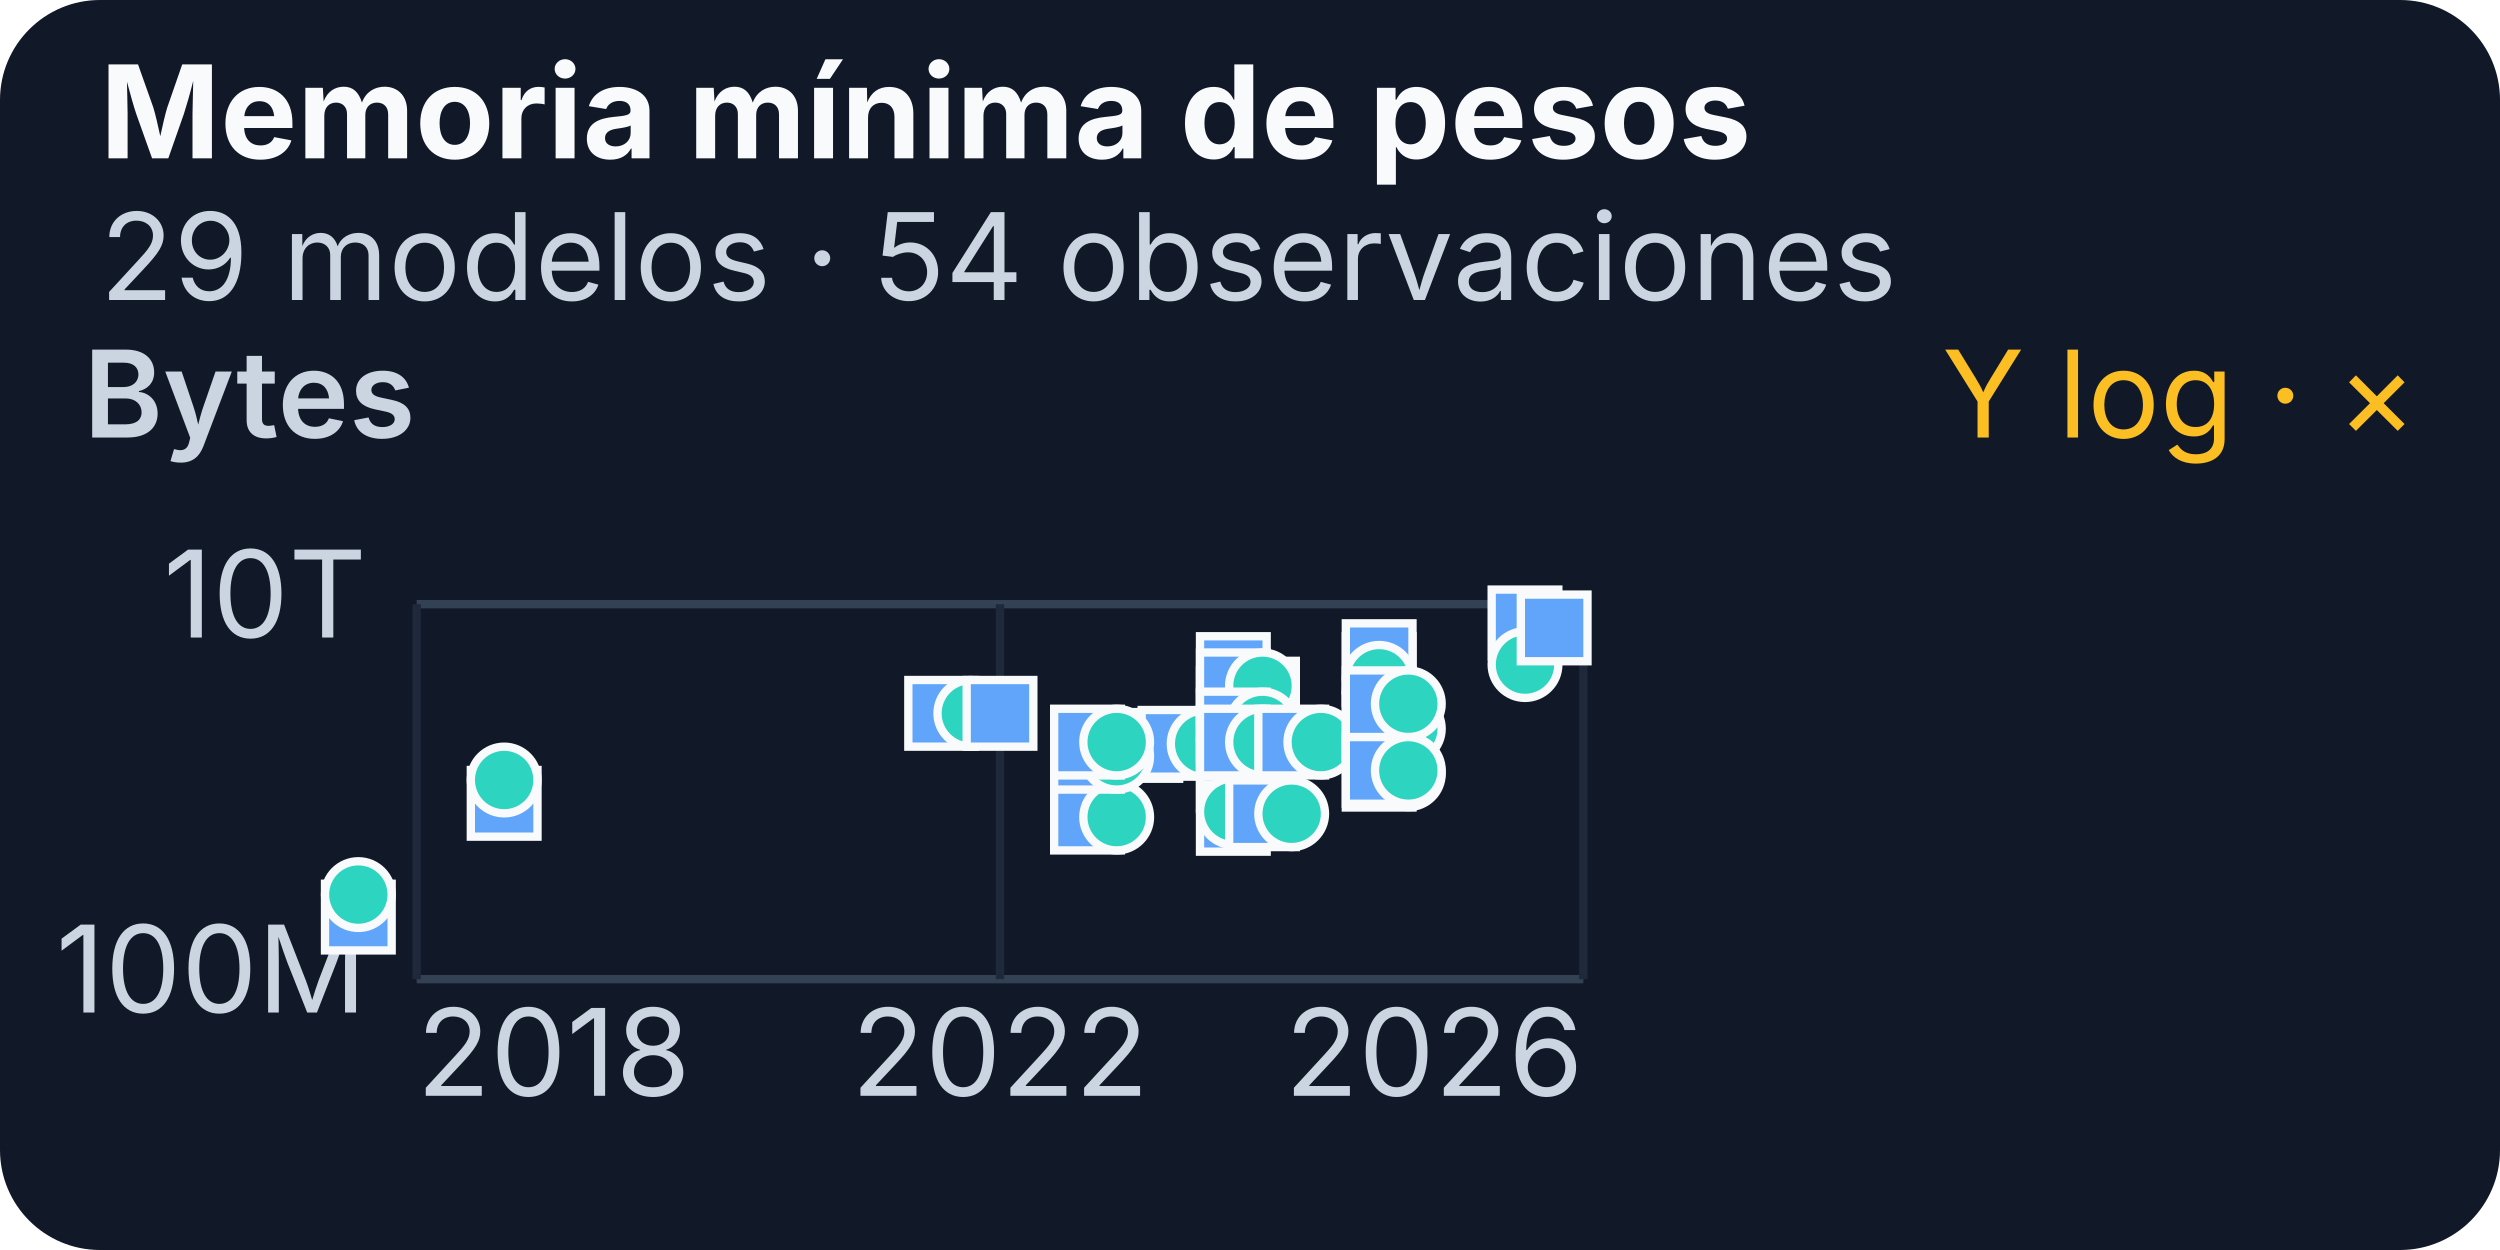
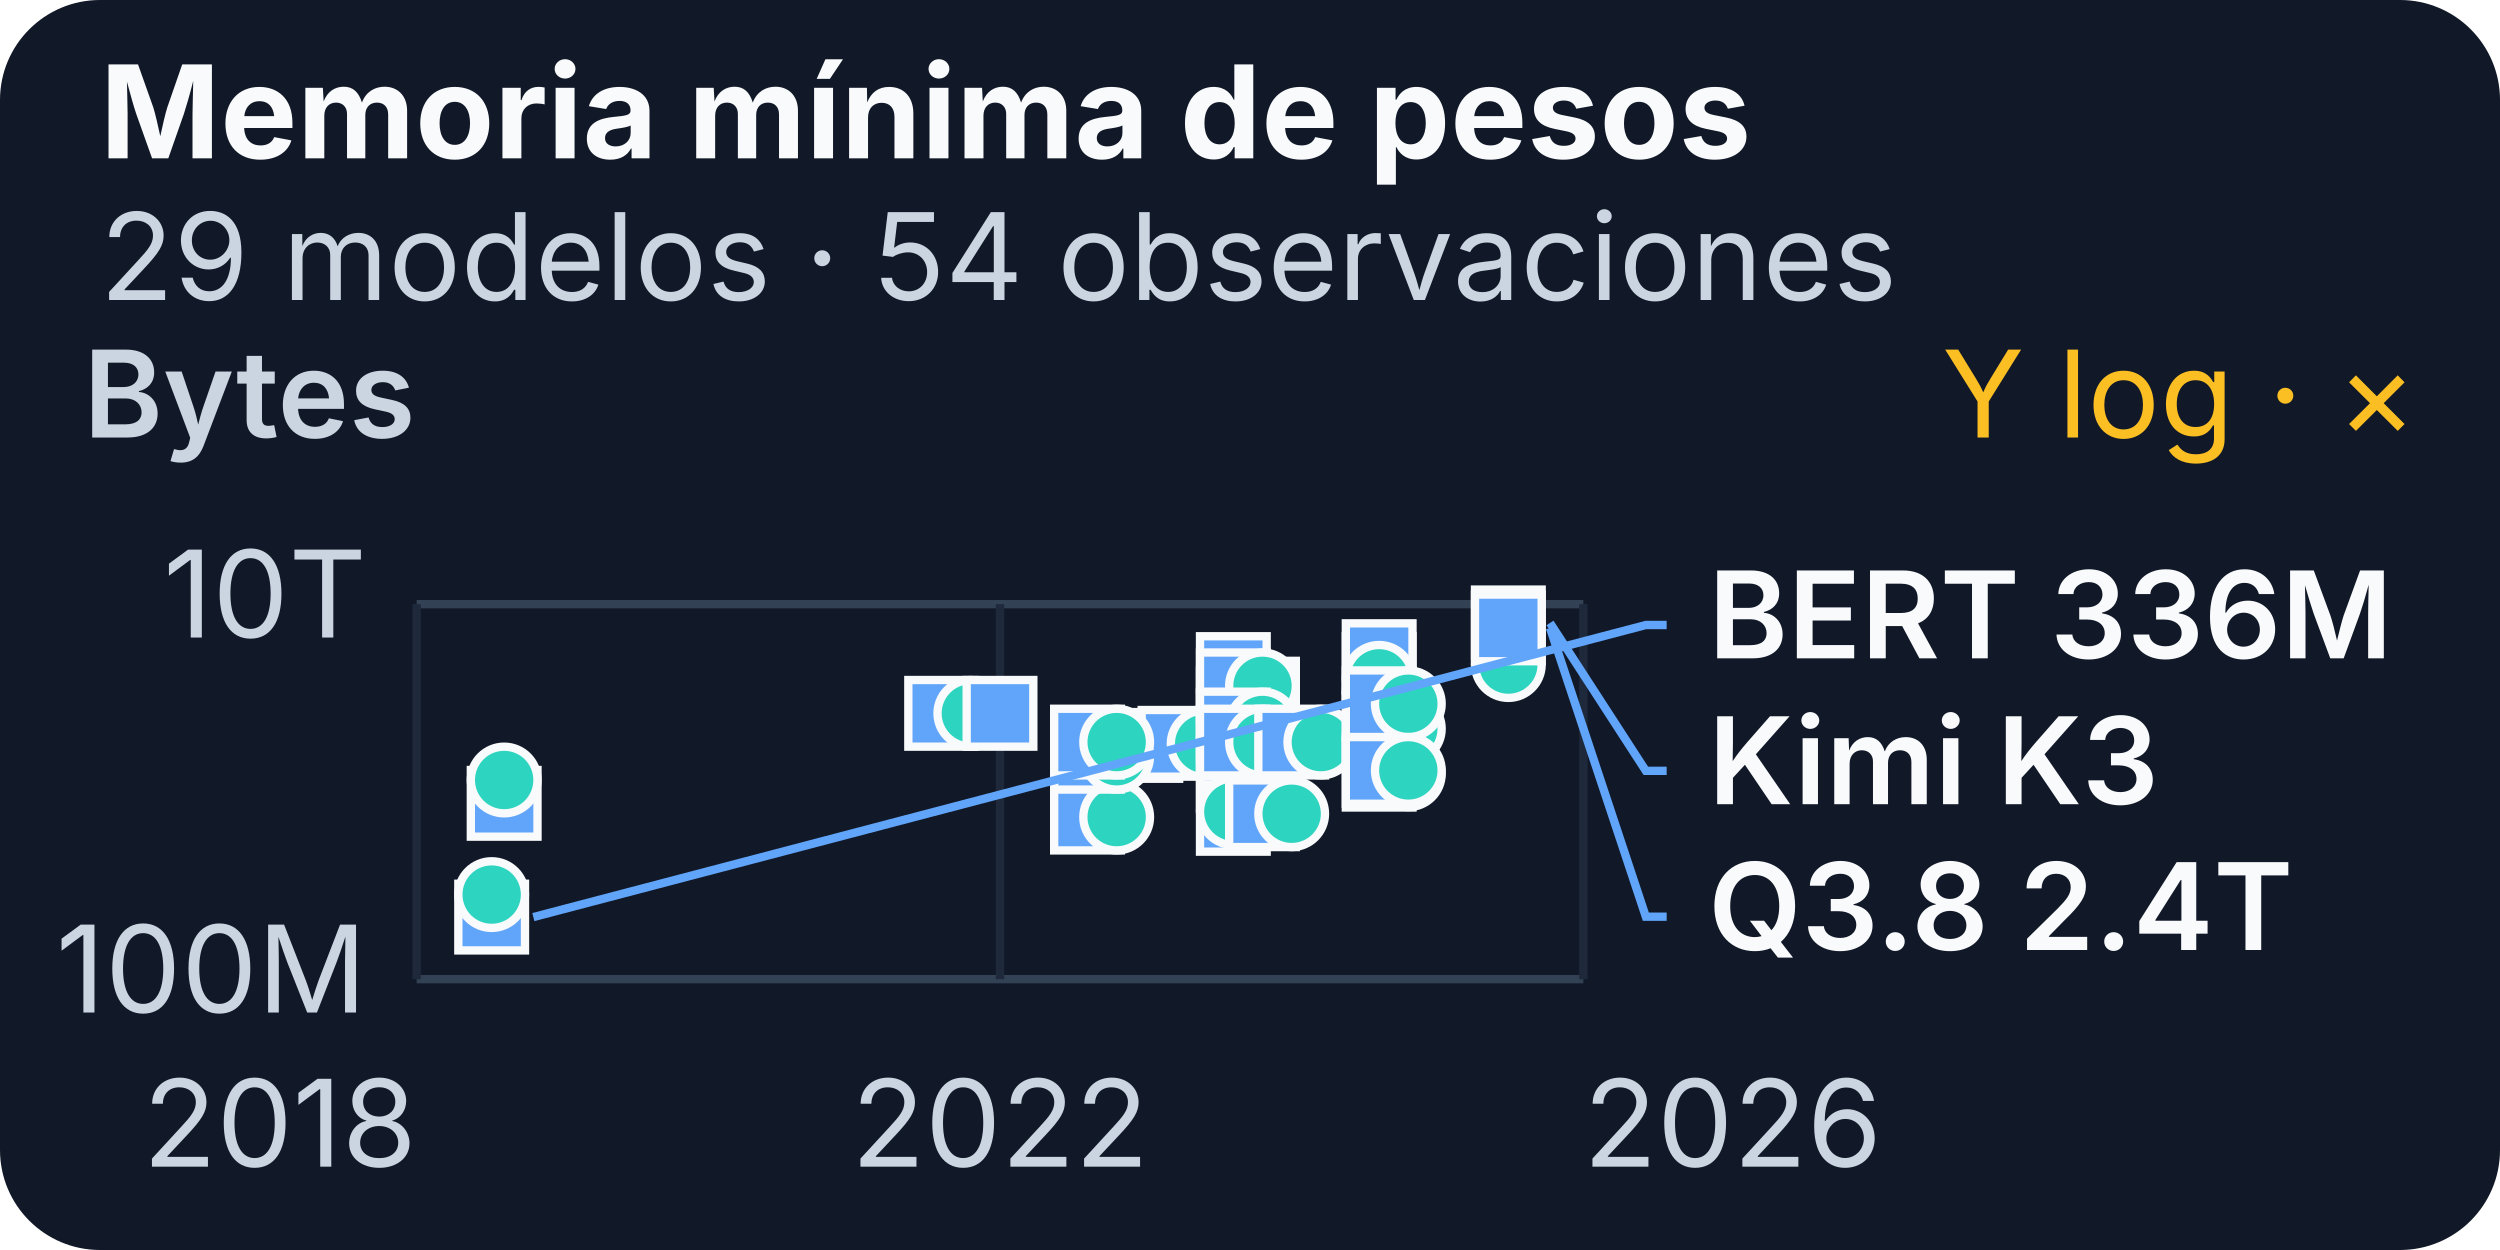
<svg xmlns="http://www.w3.org/2000/svg" viewBox="0 0 600 300" role="img" aria-labelledby="title desc" style="max-width:100%;height:auto">
  <rect width="600" height="300" rx="24" fill="#111827" />
  <text x="24" y="38" font-size="31" font-family="system-ui, -apple-system, sans-serif" fill="#f8fafc" text-anchor="start" font-weight="700">Memoria mínima de pesos</text>
  <text x="24" y="72" font-size="29" font-family="system-ui, -apple-system, sans-serif" fill="#cbd5e1" text-anchor="start" font-weight="400">29 modelos · 54 observaciones</text>
  <line x1="100" x2="380" y1="235.0" y2="235.0" stroke="#334155" stroke-width="2" />
  <text x="88" y="243.0" font-size="29" font-family="system-ui, -apple-system, sans-serif" fill="#cbd5e1" text-anchor="end" font-weight="400" data-axis-label="true">100M</text>
  <line x1="100" x2="380" y1="145.0" y2="145.0" stroke="#334155" stroke-width="2" />
  <text x="88" y="153.0" font-size="29" font-family="system-ui, -apple-system, sans-serif" fill="#cbd5e1" text-anchor="end" font-weight="400" data-axis-label="true">10T</text>
  <line x1="100.0" x2="100.0" y1="145" y2="235" stroke="#1e293b" stroke-width="2" />
-   <text x="100.0" y="263" font-size="29" font-family="system-ui, -apple-system, sans-serif" fill="#cbd5e1" text-anchor="start" font-weight="400" data-axis-label="true">2018</text>
+   <text x="100.0" y="280" font-size="29" font-family="system-ui, -apple-system, sans-serif" fill="#cbd5e1" text-anchor="end" font-weight="400" data-axis-label="true">2018</text>
  <line x1="240.0" x2="240.0" y1="145" y2="235" stroke="#1e293b" stroke-width="2" />
-   <text x="240.0" y="263" font-size="29" font-family="system-ui, -apple-system, sans-serif" fill="#cbd5e1" text-anchor="middle" font-weight="400" data-axis-label="true">2022</text>
+   <text x="240.0" y="280" font-size="29" font-family="system-ui, -apple-system, sans-serif" fill="#cbd5e1" text-anchor="middle" font-weight="400" data-axis-label="true">2022</text>
  <line x1="380.0" x2="380.0" y1="145" y2="235" stroke="#1e293b" stroke-width="2" />
-   <text x="380.0" y="263" font-size="29" font-family="system-ui, -apple-system, sans-serif" fill="#cbd5e1" text-anchor="end" font-weight="400" data-axis-label="true">2026</text>
+   <text x="380.0" y="280" font-size="29" font-family="system-ui, -apple-system, sans-serif" fill="#cbd5e1" text-anchor="start" font-weight="400" data-axis-label="true">2026</text>
  <text x="20" y="105" font-size="29" font-family="system-ui, -apple-system, sans-serif" fill="#cbd5e1" text-anchor="start" font-weight="600" data-axis-label="true">Bytes</text>
  <text x="580" y="105" font-size="29" font-family="system-ui, -apple-system, sans-serif" fill="#fbbf24" text-anchor="end" font-weight="400" data-axis-label="true">Y log · ×</text>
  <g data-quantitative="true" data-model-id="DM_BERT_LARGE" data-status="DERIVED" data-source-ids="S_DASH_GOOGLE_BERT_REPORT" data-value="672000000" data-unit="byte" data-claim-scope="theoretical_weight_payload_floor_not_artifact_not_runtime" data-marker="square" data-series="BF16 weight floor" data-series-marker="single" aria-label="DM_BERT_LARGE: 672000000 byte, DERIVED">
-     <rect fill="#60a5fa" stroke="#f8fafc" stroke-width="2" x="78.0" y="212.1" width="16" height="16" />
+     <rect fill="#60a5fa" stroke="#f8fafc" stroke-width="2" x="110.0" y="212.1" width="16" height="16" />
  </g>
  <g data-quantitative="true" data-model-id="DM_BERT_LARGE" data-status="FACT" data-source-ids="S_ARTIFACT_BERT_LARGE" data-value="1344952014" data-unit="byte" data-claim-scope="documented_artifact_bytes_precision_unspecified_not_runtime" data-marker="circle" data-series="documented artifact" data-series-marker="single" aria-label="DM_BERT_LARGE: 1344952014 byte, FACT">
-     <circle fill="#2dd4bf" stroke="#f8fafc" stroke-width="2" cx="86.0" cy="214.7" r="8" />
+     <circle fill="#2dd4bf" stroke="#f8fafc" stroke-width="2" cx="118.0" cy="214.7" r="8" />
  </g>
  <g data-quantitative="true" data-model-id="DM_T5_11B" data-status="DERIVED" data-source-ids="S_DASH_GOOGLE_T5_REPORT" data-value="22000000000" data-unit="byte" data-claim-scope="theoretical_weight_payload_floor_not_artifact_not_runtime" data-marker="square" data-series="BF16 weight floor" data-series-marker="single" aria-label="DM_T5_11B: 22000000000 byte, DERIVED">
    <rect fill="#60a5fa" stroke="#f8fafc" stroke-width="2" x="113.0" y="184.8" width="16" height="16" />
  </g>
  <g data-quantitative="true" data-model-id="DM_T5_11B" data-status="FACT" data-source-ids="S_ARTIFACT_T5_11B" data-value="45229452544" data-unit="byte" data-claim-scope="documented_artifact_bytes_precision_unspecified_not_runtime" data-marker="circle" data-series="documented artifact" data-series-marker="single" aria-label="DM_T5_11B: 45229452544 byte, FACT">
    <circle fill="#2dd4bf" stroke="#f8fafc" stroke-width="2" cx="121.0" cy="187.2" r="8" />
  </g>
  <g data-quantitative="true" data-model-id="DM_BLOOM_176B" data-status="DERIVED" data-source-ids="S_BIGSCIENCE_BLOOM_PAPER" data-value="352494000000" data-unit="byte" data-claim-scope="theoretical_weight_payload_floor_not_artifact_not_runtime" data-marker="square" data-series="BF16 weight floor" data-series-marker="single" aria-label="DM_BLOOM_176B: 352494000000 byte, DERIVED">
    <rect fill="#60a5fa" stroke="#f8fafc" stroke-width="2" x="218.0" y="163.2" width="16" height="16" />
  </g>
  <g data-quantitative="true" data-model-id="DM_BLOOM_176B" data-status="FACT" data-source-ids="S_ARTIFACT_BLOOM" data-value="352494635619" data-unit="byte" data-claim-scope="documented_artifact_bytes_precision_unspecified_not_runtime" data-marker="circle" data-series="documented artifact" data-series-marker="single" aria-label="DM_BLOOM_176B: 352494635619 byte, FACT">
    <circle fill="#2dd4bf" stroke="#f8fafc" stroke-width="2" cx="233.0" cy="171.2" r="8" />
  </g>
  <g data-quantitative="true" data-model-id="DM_OPT_175B" data-status="DERIVED" data-source-ids="S_DASH_META_OPT_REPORT" data-value="350000000000" data-unit="byte" data-claim-scope="theoretical_weight_payload_floor_not_artifact_not_runtime" data-marker="square" data-series="BF16 weight floor" data-series-marker="single" aria-label="DM_OPT_175B: 350000000000 byte, DERIVED">
    <rect fill="#60a5fa" stroke="#f8fafc" stroke-width="2" x="232.0" y="163.2" width="16" height="16" />
  </g>
  <g data-quantitative="true" data-model-id="DM_DEEPSEEK_LLM_67B" data-status="DERIVED" data-source-ids="S_DASH_DEEPSEEK_LLM_REPORT" data-value="134000000000" data-unit="byte" data-claim-scope="theoretical_weight_payload_floor_not_artifact_not_runtime" data-marker="square" data-series="BF16 weight floor" data-series-marker="single" aria-label="DM_DEEPSEEK_LLM_67B: 134000000000 byte, DERIVED">
    <rect fill="#60a5fa" stroke="#f8fafc" stroke-width="2" x="253.0" y="170.7" width="16" height="16" />
  </g>
  <g data-quantitative="true" data-model-id="DM_DEEPSEEK_LLM_67B" data-status="FACT" data-source-ids="S_ARTIFACT_DEEPSEEK_LLM_67B" data-value="134850303988" data-unit="byte" data-claim-scope="documented_artifact_bytes_precision_unspecified_not_runtime" data-marker="circle" data-series="documented artifact" data-series-marker="single" aria-label="DM_DEEPSEEK_LLM_67B: 134850303988 byte, FACT">
    <circle fill="#2dd4bf" stroke="#f8fafc" stroke-width="2" cx="268.0" cy="178.7" r="8" />
  </g>
  <g data-quantitative="true" data-model-id="DM_LLAMA1_65B" data-status="DERIVED" data-source-ids="S_DASH_META_LLAMA1_REPORT" data-value="130000000000" data-unit="byte" data-claim-scope="theoretical_weight_payload_floor_not_artifact_not_runtime" data-marker="square" data-series="BF16 weight floor" data-series-marker="single" aria-label="DM_LLAMA1_65B: 130000000000 byte, DERIVED">
    <rect fill="#60a5fa" stroke="#f8fafc" stroke-width="2" x="267.0" y="170.9" width="16" height="16" />
  </g>
  <g data-quantitative="true" data-model-id="DM_LLAMA2_70B" data-status="DERIVED" data-source-ids="S_DASH_META_LLAMA2_REPORT" data-value="140000000000" data-unit="byte" data-claim-scope="theoretical_weight_payload_floor_not_artifact_not_runtime" data-marker="square" data-series="BF16 weight floor" data-series-marker="single" aria-label="DM_LLAMA2_70B: 140000000000 byte, DERIVED">
    <rect fill="#60a5fa" stroke="#f8fafc" stroke-width="2" x="274.0" y="170.4" width="16" height="16" />
  </g>
  <g data-quantitative="true" data-model-id="DM_LLAMA2_70B" data-status="FACT" data-source-ids="S_ARTIFACT_LLAMA2_70B" data-value="137953408928" data-unit="byte" data-claim-scope="documented_artifact_bytes_precision_unspecified_not_runtime" data-marker="circle" data-series="documented artifact" data-series-marker="single" aria-label="DM_LLAMA2_70B: 137953408928 byte, FACT">
    <circle fill="#2dd4bf" stroke="#f8fafc" stroke-width="2" cx="289.0" cy="178.5" r="8" />
  </g>
  <g data-quantitative="true" data-model-id="DM_MISTRAL_7B_V01" data-status="DERIVED" data-source-ids="S_DASH_MISTRAL7_REPORT" data-value="14483464192" data-unit="byte" data-claim-scope="theoretical_weight_payload_floor_not_artifact_not_runtime" data-marker="square" data-series="BF16 weight floor" data-series-marker="single" aria-label="DM_MISTRAL_7B_V01: 14483464192 byte, DERIVED">
    <rect fill="#60a5fa" stroke="#f8fafc" stroke-width="2" x="253.0" y="188.1" width="16" height="16" />
  </g>
  <g data-quantitative="true" data-model-id="DM_MISTRAL_7B_V01" data-status="FACT" data-source-ids="S_ARTIFACT_MISTRAL7" data-value="14483498040" data-unit="byte" data-claim-scope="documented_artifact_bytes_precision_unspecified_not_runtime" data-marker="circle" data-series="documented artifact" data-series-marker="single" aria-label="DM_MISTRAL_7B_V01: 14483498040 byte, FACT">
    <circle fill="#2dd4bf" stroke="#f8fafc" stroke-width="2" cx="268.0" cy="196.1" r="8" />
  </g>
  <g data-quantitative="true" data-model-id="DM_MIXTRAL_8X7B" data-status="DERIVED" data-source-ids="S_DASH_MIXTRAL_REPORT" data-value="93405585408" data-unit="byte" data-claim-scope="theoretical_weight_payload_floor_not_artifact_not_runtime" data-marker="square" data-series="BF16 weight floor" data-series-marker="single" aria-label="DM_MIXTRAL_8X7B: 93405585408 byte, DERIVED">
    <rect fill="#60a5fa" stroke="#f8fafc" stroke-width="2" x="253.0" y="173.5" width="16" height="16" />
  </g>
  <g data-quantitative="true" data-model-id="DM_MIXTRAL_8X7B" data-status="FACT" data-source-ids="S_ARTIFACT_MIXTRAL8X7B" data-value="93405713504" data-unit="byte" data-claim-scope="documented_artifact_bytes_precision_unspecified_not_runtime" data-marker="circle" data-series="documented artifact" data-series-marker="single" aria-label="DM_MIXTRAL_8X7B: 93405713504 byte, FACT">
    <circle fill="#2dd4bf" stroke="#f8fafc" stroke-width="2" cx="268.0" cy="181.5" r="8" />
  </g>
  <g data-quantitative="true" data-model-id="DM_QWEN_72B" data-status="DERIVED" data-source-ids="S_DASH_QWEN_REPORT" data-value="144000000000" data-unit="byte" data-claim-scope="theoretical_weight_payload_floor_not_artifact_not_runtime" data-marker="square" data-series="BF16 weight floor" data-series-marker="single" aria-label="DM_QWEN_72B: 144000000000 byte, DERIVED">
    <rect fill="#60a5fa" stroke="#f8fafc" stroke-width="2" x="253.0" y="170.1" width="16" height="16" />
  </g>
  <g data-quantitative="true" data-model-id="DM_QWEN_72B" data-status="FACT" data-source-ids="S_ARTIFACT_QWEN_72B" data-value="144575911576" data-unit="byte" data-claim-scope="documented_artifact_bytes_precision_unspecified_not_runtime" data-marker="circle" data-series="documented artifact" data-series-marker="single" aria-label="DM_QWEN_72B: 144575911576 byte, FACT">
    <circle fill="#2dd4bf" stroke="#f8fafc" stroke-width="2" cx="268.0" cy="178.1" r="8" />
  </g>
  <g data-quantitative="true" data-model-id="DM_DEEPSEEK_V2" data-status="DERIVED" data-source-ids="S_DASH_DEEPSEEK_V2_REPORT" data-value="472000000000" data-unit="byte" data-claim-scope="theoretical_weight_payload_floor_not_artifact_not_runtime" data-marker="square" data-series="BF16 weight floor" data-series-marker="single" aria-label="DM_DEEPSEEK_V2: 472000000000 byte, DERIVED">
    <rect fill="#60a5fa" stroke="#f8fafc" stroke-width="2" x="288.0" y="160.9" width="16" height="16" />
  </g>
  <g data-quantitative="true" data-model-id="DM_DEEPSEEK_V2" data-status="FACT" data-source-ids="S_ARTIFACT_DEEPSEEK_V2" data-value="471486512925" data-unit="byte" data-claim-scope="documented_artifact_bytes_precision_unspecified_not_runtime" data-marker="circle" data-series="documented artifact" data-series-marker="single" aria-label="DM_DEEPSEEK_V2: 471486512925 byte, FACT">
    <circle fill="#2dd4bf" stroke="#f8fafc" stroke-width="2" cx="303.0" cy="168.9" r="8" />
  </g>
  <g data-quantitative="true" data-model-id="DM_DEEPSEEK_V3" data-status="DERIVED" data-source-ids="S_DEEPSEEK_V3_PAPER" data-value="1342000000000" data-unit="byte" data-claim-scope="theoretical_weight_payload_floor_not_artifact_not_runtime" data-marker="square" data-series="BF16 weight floor" data-series-marker="single" aria-label="DM_DEEPSEEK_V3: 1342000000000 byte, DERIVED">
    <rect fill="#60a5fa" stroke="#f8fafc" stroke-width="2" x="288.0" y="152.7" width="16" height="16" />
  </g>
  <g data-quantitative="true" data-model-id="DM_DEEPSEEK_V3" data-status="FACT" data-source-ids="S_ARTIFACT_DEEPSEEK_V3" data-value="688586727753" data-unit="byte" data-claim-scope="documented_artifact_bytes_precision_unspecified_not_runtime" data-marker="circle" data-series="documented artifact" data-series-marker="single" aria-label="DM_DEEPSEEK_V3: 688586727753 byte, FACT">
    <circle fill="#2dd4bf" stroke="#f8fafc" stroke-width="2" cx="296.0" cy="165.9" r="8" />
  </g>
  <g data-quantitative="true" data-model-id="DM_GEMMA2_27B" data-status="DERIVED" data-source-ids="S_DASH_GOOGLE_GEMMA2_REPORT" data-value="54000000000" data-unit="byte" data-claim-scope="theoretical_weight_payload_floor_not_artifact_not_runtime" data-marker="square" data-series="BF16 weight floor" data-series-marker="single" aria-label="DM_GEMMA2_27B: 54000000000 byte, DERIVED">
    <rect fill="#60a5fa" stroke="#f8fafc" stroke-width="2" x="288.0" y="177.8" width="16" height="16" />
  </g>
  <g data-quantitative="true" data-model-id="DM_GEMMA2_27B" data-status="FACT" data-source-ids="S_ARTIFACT_GEMMA2_27B_IT" data-value="54454316552" data-unit="byte" data-claim-scope="documented_artifact_bytes_precision_unspecified_not_runtime" data-marker="circle" data-series="documented artifact" data-series-marker="single" aria-label="DM_GEMMA2_27B: 54454316552 byte, FACT">
    <circle fill="#2dd4bf" stroke="#f8fafc" stroke-width="2" cx="303.0" cy="185.8" r="8" />
  </g>
  <g data-quantitative="true" data-model-id="DM_GEMMA_7B" data-status="DERIVED" data-source-ids="S_DASH_GOOGLE_GEMMA1_CARD" data-value="14000000000" data-unit="byte" data-claim-scope="theoretical_weight_payload_floor_not_artifact_not_runtime" data-marker="square" data-series="BF16 weight floor" data-series-marker="single" aria-label="DM_GEMMA_7B: 14000000000 byte, DERIVED">
    <rect fill="#60a5fa" stroke="#f8fafc" stroke-width="2" x="288.0" y="188.4" width="16" height="16" />
  </g>
  <g data-quantitative="true" data-model-id="DM_GEMMA_7B" data-status="FACT" data-source-ids="S_ARTIFACT_GEMMA_7B" data-value="17075391360" data-unit="byte" data-claim-scope="documented_artifact_bytes_precision_unspecified_not_runtime" data-marker="circle" data-series="documented artifact" data-series-marker="single" aria-label="DM_GEMMA_7B: 17075391360 byte, FACT">
    <circle fill="#2dd4bf" stroke="#f8fafc" stroke-width="2" cx="296.0" cy="194.8" r="8" />
  </g>
  <g data-quantitative="true" data-model-id="DM_GROK1" data-status="DERIVED" data-source-ids="S_DASH_XAI_GROK1_REPO" data-value="628000000000" data-unit="byte" data-claim-scope="theoretical_weight_payload_floor_not_artifact_not_runtime" data-marker="square" data-series="BF16 weight floor" data-series-marker="single" aria-label="DM_GROK1: 628000000000 byte, DERIVED">
    <rect fill="#60a5fa" stroke="#f8fafc" stroke-width="2" x="295.0" y="158.6" width="16" height="16" />
  </g>
  <g data-quantitative="true" data-model-id="DM_LLAMA31_405B" data-status="DERIVED" data-source-ids="S_META_LLAMA31_PAPER" data-value="810000000000" data-unit="byte" data-claim-scope="theoretical_weight_payload_floor_not_artifact_not_runtime" data-marker="square" data-series="BF16 weight floor" data-series-marker="single" aria-label="DM_LLAMA31_405B: 810000000000 byte, DERIVED">
    <rect fill="#60a5fa" stroke="#f8fafc" stroke-width="2" x="288.0" y="156.6" width="16" height="16" />
  </g>
  <g data-quantitative="true" data-model-id="DM_LLAMA31_405B" data-status="FACT" data-source-ids="S_ARTIFACT_LLAMA31_405B" data-value="811706916800" data-unit="byte" data-claim-scope="documented_artifact_bytes_precision_unspecified_not_runtime" data-marker="circle" data-series="documented artifact" data-series-marker="single" aria-label="DM_LLAMA31_405B: 811706916800 byte, FACT">
    <circle fill="#2dd4bf" stroke="#f8fafc" stroke-width="2" cx="303.0" cy="164.6" r="8" />
  </g>
  <g data-quantitative="true" data-model-id="DM_LLAMA31_70B" data-status="DERIVED" data-source-ids="S_META_LLAMA31_PAPER" data-value="140000000000" data-unit="byte" data-claim-scope="theoretical_weight_payload_floor_not_artifact_not_runtime" data-marker="square" data-series="BF16 weight floor" data-series-marker="single" aria-label="DM_LLAMA31_70B: 140000000000 byte, DERIVED">
    <rect fill="#60a5fa" stroke="#f8fafc" stroke-width="2" x="288.0" y="170.4" width="16" height="16" />
  </g>
  <g data-quantitative="true" data-model-id="DM_LLAMA31_70B" data-status="FACT" data-source-ids="S_ARTIFACT_LLAMA31_70B_INSTRUCT" data-value="141107497872" data-unit="byte" data-claim-scope="documented_artifact_bytes_precision_unspecified_not_runtime" data-marker="circle" data-series="documented artifact" data-series-marker="single" aria-label="DM_LLAMA31_70B: 141107497872 byte, FACT">
    <circle fill="#2dd4bf" stroke="#f8fafc" stroke-width="2" cx="303.0" cy="178.3" r="8" />
  </g>
  <g data-quantitative="true" data-model-id="DM_LLAMA31_8B" data-status="DERIVED" data-source-ids="S_META_LLAMA31_PAPER" data-value="16000000000" data-unit="byte" data-claim-scope="theoretical_weight_payload_floor_not_artifact_not_runtime" data-marker="square" data-series="BF16 weight floor" data-series-marker="single" aria-label="DM_LLAMA31_8B: 16000000000 byte, DERIVED">
    <rect fill="#60a5fa" stroke="#f8fafc" stroke-width="2" x="295.0" y="187.3" width="16" height="16" />
  </g>
  <g data-quantitative="true" data-model-id="DM_LLAMA31_8B" data-status="FACT" data-source-ids="S_ARTIFACT_LLAMA31_8B_INSTRUCT" data-value="16060556376" data-unit="byte" data-claim-scope="documented_artifact_bytes_precision_unspecified_not_runtime" data-marker="circle" data-series="documented artifact" data-series-marker="single" aria-label="DM_LLAMA31_8B: 16060556376 byte, FACT">
    <circle fill="#2dd4bf" stroke="#f8fafc" stroke-width="2" cx="310.0" cy="195.3" r="8" />
  </g>
  <g data-quantitative="true" data-model-id="DM_MISTRAL_LARGE2_2407" data-status="DERIVED" data-source-ids="S_DASH_MISTRAL_LARGE2_CARD" data-value="246000000000" data-unit="byte" data-claim-scope="theoretical_weight_payload_floor_not_artifact_not_runtime" data-marker="square" data-series="BF16 weight floor" data-series-marker="single" aria-label="DM_MISTRAL_LARGE2_2407: 246000000000 byte, DERIVED">
    <rect fill="#60a5fa" stroke="#f8fafc" stroke-width="2" x="288.0" y="166.0" width="16" height="16" />
  </g>
  <g data-quantitative="true" data-model-id="DM_MISTRAL_LARGE2_2407" data-status="FACT" data-source-ids="S_ARTIFACT_MISTRAL_LARGE2" data-value="245220233776" data-unit="byte" data-claim-scope="documented_artifact_bytes_precision_unspecified_not_runtime" data-marker="circle" data-series="documented artifact" data-series-marker="single" aria-label="DM_MISTRAL_LARGE2_2407: 245220233776 byte, FACT">
    <circle fill="#2dd4bf" stroke="#f8fafc" stroke-width="2" cx="303.0" cy="174.0" r="8" />
  </g>
  <g data-quantitative="true" data-model-id="DM_QWEN25_72B" data-status="DERIVED" data-source-ids="S_DASH_QWEN25_REPORT" data-value="145400000000" data-unit="byte" data-claim-scope="theoretical_weight_payload_floor_not_artifact_not_runtime" data-marker="square" data-series="BF16 weight floor" data-series-marker="single" aria-label="DM_QWEN25_72B: 145400000000 byte, DERIVED">
    <rect fill="#60a5fa" stroke="#f8fafc" stroke-width="2" x="288.0" y="170.1" width="16" height="16" />
  </g>
  <g data-quantitative="true" data-model-id="DM_QWEN25_72B" data-status="FACT" data-source-ids="S_ARTIFACT_QWEN25_72B" data-value="145412518888" data-unit="byte" data-claim-scope="documented_artifact_bytes_precision_unspecified_not_runtime" data-marker="circle" data-series="documented artifact" data-series-marker="single" aria-label="DM_QWEN25_72B: 145412518888 byte, FACT">
    <circle fill="#2dd4bf" stroke="#f8fafc" stroke-width="2" cx="303.0" cy="178.1" r="8" />
  </g>
  <g data-quantitative="true" data-model-id="DM_QWEN2_72B" data-status="DERIVED" data-source-ids="S_DASH_QWEN2_REPORT" data-value="145420000000" data-unit="byte" data-claim-scope="theoretical_weight_payload_floor_not_artifact_not_runtime" data-marker="square" data-series="BF16 weight floor" data-series-marker="single" aria-label="DM_QWEN2_72B: 145420000000 byte, DERIVED">
    <rect fill="#60a5fa" stroke="#f8fafc" stroke-width="2" x="302.0" y="170.1" width="16" height="16" />
  </g>
  <g data-quantitative="true" data-model-id="DM_QWEN2_72B" data-status="FACT" data-source-ids="S_ARTIFACT_QWEN2_72B" data-value="145412518888" data-unit="byte" data-claim-scope="documented_artifact_bytes_precision_unspecified_not_runtime" data-marker="circle" data-series="documented artifact" data-series-marker="single" aria-label="DM_QWEN2_72B: 145412518888 byte, FACT">
    <circle fill="#2dd4bf" stroke="#f8fafc" stroke-width="2" cx="317.0" cy="178.1" r="8" />
  </g>
  <g data-quantitative="true" data-model-id="DM_DEEPSEEK_R1" data-status="DERIVED" data-source-ids="S_DASH_DEEPSEEK_R1_REPORT" data-value="1342000000000" data-unit="byte" data-claim-scope="theoretical_weight_payload_floor_not_artifact_not_runtime" data-marker="square" data-series="BF16 weight floor" data-series-marker="single" aria-label="DM_DEEPSEEK_R1: 1342000000000 byte, DERIVED">
    <rect fill="#60a5fa" stroke="#f8fafc" stroke-width="2" x="323.0" y="152.7" width="16" height="16" />
  </g>
  <g data-quantitative="true" data-model-id="DM_DEEPSEEK_R1" data-status="FACT" data-source-ids="S_ARTIFACT_DEEPSEEK_R1" data-value="688586727753" data-unit="byte" data-claim-scope="documented_artifact_bytes_precision_unspecified_not_runtime" data-marker="circle" data-series="documented artifact" data-series-marker="single" aria-label="DM_DEEPSEEK_R1: 688586727753 byte, FACT">
    <circle fill="#2dd4bf" stroke="#f8fafc" stroke-width="2" cx="331.0" cy="165.9" r="8" />
  </g>
  <g data-quantitative="true" data-model-id="DM_GEMMA3_27B" data-status="DERIVED" data-source-ids="S_DASH_GOOGLE_GEMMA3_REPORT" data-value="54000000000" data-unit="byte" data-claim-scope="theoretical_weight_payload_floor_not_artifact_not_runtime" data-marker="square" data-series="BF16 weight floor" data-series-marker="single" aria-label="DM_GEMMA3_27B: 54000000000 byte, DERIVED">
    <rect fill="#60a5fa" stroke="#f8fafc" stroke-width="2" x="323.0" y="177.8" width="16" height="16" />
  </g>
  <g data-quantitative="true" data-model-id="DM_GEMMA3_27B" data-status="FACT" data-source-ids="S_ARTIFACT_GEMMA3_27B_IT" data-value="54864980440" data-unit="byte" data-claim-scope="documented_artifact_bytes_precision_unspecified_not_runtime" data-marker="circle" data-series="documented artifact" data-series-marker="single" aria-label="DM_GEMMA3_27B: 54864980440 byte, FACT">
    <circle fill="#2dd4bf" stroke="#f8fafc" stroke-width="2" cx="338.0" cy="185.7" r="8" />
  </g>
  <g data-quantitative="true" data-model-id="DM_KIMI_K2" data-status="DERIVED" data-source-ids="S_DASH_MOONSHOT_KIMI_K2_REPORT" data-value="2000000000000" data-unit="byte" data-claim-scope="theoretical_weight_payload_floor_not_artifact_not_runtime" data-marker="square" data-series="BF16 weight floor" data-series-marker="single" aria-label="DM_KIMI_K2: 2000000000000 byte, DERIVED">
    <rect fill="#60a5fa" stroke="#f8fafc" stroke-width="2" x="323.0" y="149.6" width="16" height="16" />
  </g>
  <g data-quantitative="true" data-model-id="DM_KIMI_K2" data-status="FACT" data-source-ids="S_ARTIFACT_KIMI_K2" data-value="1029190981272" data-unit="byte" data-claim-scope="documented_artifact_bytes_precision_unspecified_not_runtime" data-marker="circle" data-series="documented artifact" data-series-marker="single" aria-label="DM_KIMI_K2: 1029190981272 byte, FACT">
    <circle fill="#2dd4bf" stroke="#f8fafc" stroke-width="2" cx="331.0" cy="162.8" r="8" />
  </g>
  <g data-quantitative="true" data-model-id="DM_LLAMA4_SCOUT" data-status="DERIVED" data-source-ids="S_DASH_META_LLAMA4_CARD" data-value="218000000000" data-unit="byte" data-claim-scope="theoretical_weight_payload_floor_not_artifact_not_runtime" data-marker="square" data-series="BF16 weight floor" data-series-marker="single" aria-label="DM_LLAMA4_SCOUT: 218000000000 byte, DERIVED">
    <rect fill="#60a5fa" stroke="#f8fafc" stroke-width="2" x="323.0" y="166.9" width="16" height="16" />
  </g>
  <g data-quantitative="true" data-model-id="DM_LLAMA4_SCOUT" data-status="FACT" data-source-ids="S_ARTIFACT_LLAMA4_SCOUT" data-value="217283738720" data-unit="byte" data-claim-scope="documented_artifact_bytes_precision_unspecified_not_runtime" data-marker="circle" data-series="documented artifact" data-series-marker="single" aria-label="DM_LLAMA4_SCOUT: 217283738720 byte, FACT">
    <circle fill="#2dd4bf" stroke="#f8fafc" stroke-width="2" cx="338.0" cy="174.9" r="8" />
  </g>
  <g data-quantitative="true" data-model-id="DM_QWEN3_235B_A22B" data-status="DERIVED" data-source-ids="S_DASH_QWEN3_REPORT" data-value="470000000000" data-unit="byte" data-claim-scope="theoretical_weight_payload_floor_not_artifact_not_runtime" data-marker="square" data-series="BF16 weight floor" data-series-marker="single" aria-label="DM_QWEN3_235B_A22B: 470000000000 byte, DERIVED">
    <rect fill="#60a5fa" stroke="#f8fafc" stroke-width="2" x="323.0" y="160.9" width="16" height="16" />
  </g>
  <g data-quantitative="true" data-model-id="DM_QWEN3_235B_A22B" data-status="FACT" data-source-ids="S_ARTIFACT_QWEN3_235B" data-value="470191875096" data-unit="byte" data-claim-scope="documented_artifact_bytes_precision_unspecified_not_runtime" data-marker="circle" data-series="documented artifact" data-series-marker="single" aria-label="DM_QWEN3_235B_A22B: 470191875096 byte, FACT">
    <circle fill="#2dd4bf" stroke="#f8fafc" stroke-width="2" cx="338.0" cy="168.9" r="8" />
  </g>
  <g data-quantitative="true" data-model-id="DM_QWEN3_30B_A3B" data-status="DERIVED" data-source-ids="S_DASH_QWEN3_REPORT" data-value="61000000000" data-unit="byte" data-claim-scope="theoretical_weight_payload_floor_not_artifact_not_runtime" data-marker="square" data-series="BF16 weight floor" data-series-marker="single" aria-label="DM_QWEN3_30B_A3B: 61000000000 byte, DERIVED">
    <rect fill="#60a5fa" stroke="#f8fafc" stroke-width="2" x="323.0" y="176.9" width="16" height="16" />
  </g>
  <g data-quantitative="true" data-model-id="DM_QWEN3_30B_A3B" data-status="FACT" data-source-ids="S_ARTIFACT_QWEN3_30B" data-value="61066575648" data-unit="byte" data-claim-scope="documented_artifact_bytes_precision_unspecified_not_runtime" data-marker="circle" data-series="documented artifact" data-series-marker="single" aria-label="DM_QWEN3_30B_A3B: 61066575648 byte, FACT">
    <circle fill="#2dd4bf" stroke="#f8fafc" stroke-width="2" cx="338.0" cy="184.9" r="8" />
  </g>
  <g data-quantitative="true" data-model-id="DM_KIMI_K3" data-status="DERIVED" data-source-ids="S_MOONSHOT_KIMI_K3_PAPER" data-value="5600000000000" data-unit="byte" data-claim-scope="theoretical_weight_payload_floor_not_artifact_not_runtime" data-marker="square" data-series="BF16 weight floor" data-series-marker="single" aria-label="DM_KIMI_K3: 5600000000000 byte, DERIVED">
-     <rect fill="#60a5fa" stroke="#f8fafc" stroke-width="2" x="358.0" y="141.5" width="16" height="16" />
+     <rect fill="#60a5fa" stroke="#f8fafc" stroke-width="2" x="354.0" y="141.5" width="16" height="16" />
  </g>
  <g data-quantitative="true" data-model-id="DM_KIMI_K3" data-status="FACT" data-source-ids="S_ARTIFACT_KIMI_K3" data-value="1560936091448" data-unit="byte" data-claim-scope="documented_artifact_bytes_precision_unspecified_not_runtime" data-marker="circle" data-series="documented artifact" data-series-marker="single" aria-label="DM_KIMI_K3: 1560936091448 byte, FACT">
-     <circle fill="#2dd4bf" stroke="#f8fafc" stroke-width="2" cx="366.0" cy="159.5" r="8" />
+     <circle fill="#2dd4bf" stroke="#f8fafc" stroke-width="2" cx="362.0" cy="159.5" r="8" />
  </g>
  <g data-quantitative="true" data-model-id="DM_QWEN38_24T_A95B" data-status="DERIVED" data-source-ids="S_QWEN38_MODELSCOPE" data-value="4800000000000" data-unit="byte" data-claim-scope="theoretical_weight_payload_floor_not_artifact_not_runtime" data-marker="square" data-series="BF16 weight floor" data-series-marker="single" aria-label="DM_QWEN38_24T_A95B: 4800000000000 byte, DERIVED">
-     <rect fill="#60a5fa" stroke="#f8fafc" stroke-width="2" x="365.0" y="142.7" width="16" height="16" />
+     <rect fill="#60a5fa" stroke="#f8fafc" stroke-width="2" x="354.0" y="142.7" width="16" height="16" />
  </g>
+   <path d="M128.0,220.1 L395,150 L400,150" fill="none" stroke="#60a5fa" stroke-width="2" data-leader="true" data-model-id="DM_BERT_LARGE" />
+   <text x="410" y="158" font-size="29" font-family="system-ui, -apple-system, sans-serif" fill="#f8fafc" text-anchor="start" font-weight="600" data-direct-label="true" data-model-id="DM_BERT_LARGE">BERT 336M</text>
+   <path d="M372.0,149.5 L395,185 L400,185" fill="none" stroke="#60a5fa" stroke-width="2" data-leader="true" data-model-id="DM_KIMI_K3" />
+   <text x="410" y="193" font-size="29" font-family="system-ui, -apple-system, sans-serif" fill="#f8fafc" text-anchor="start" font-weight="600" data-direct-label="true" data-model-id="DM_KIMI_K3">Kimi K3</text>
+   <path d="M372.0,150.7 L395,220 L400,220" fill="none" stroke="#60a5fa" stroke-width="2" data-leader="true" data-model-id="DM_QWEN38_24T_A95B" />
+   <text x="410" y="228" font-size="29" font-family="system-ui, -apple-system, sans-serif" fill="#f8fafc" text-anchor="start" font-weight="600" data-direct-label="true" data-model-id="DM_QWEN38_24T_A95B">Q3.8 2.4T</text>
</svg>
